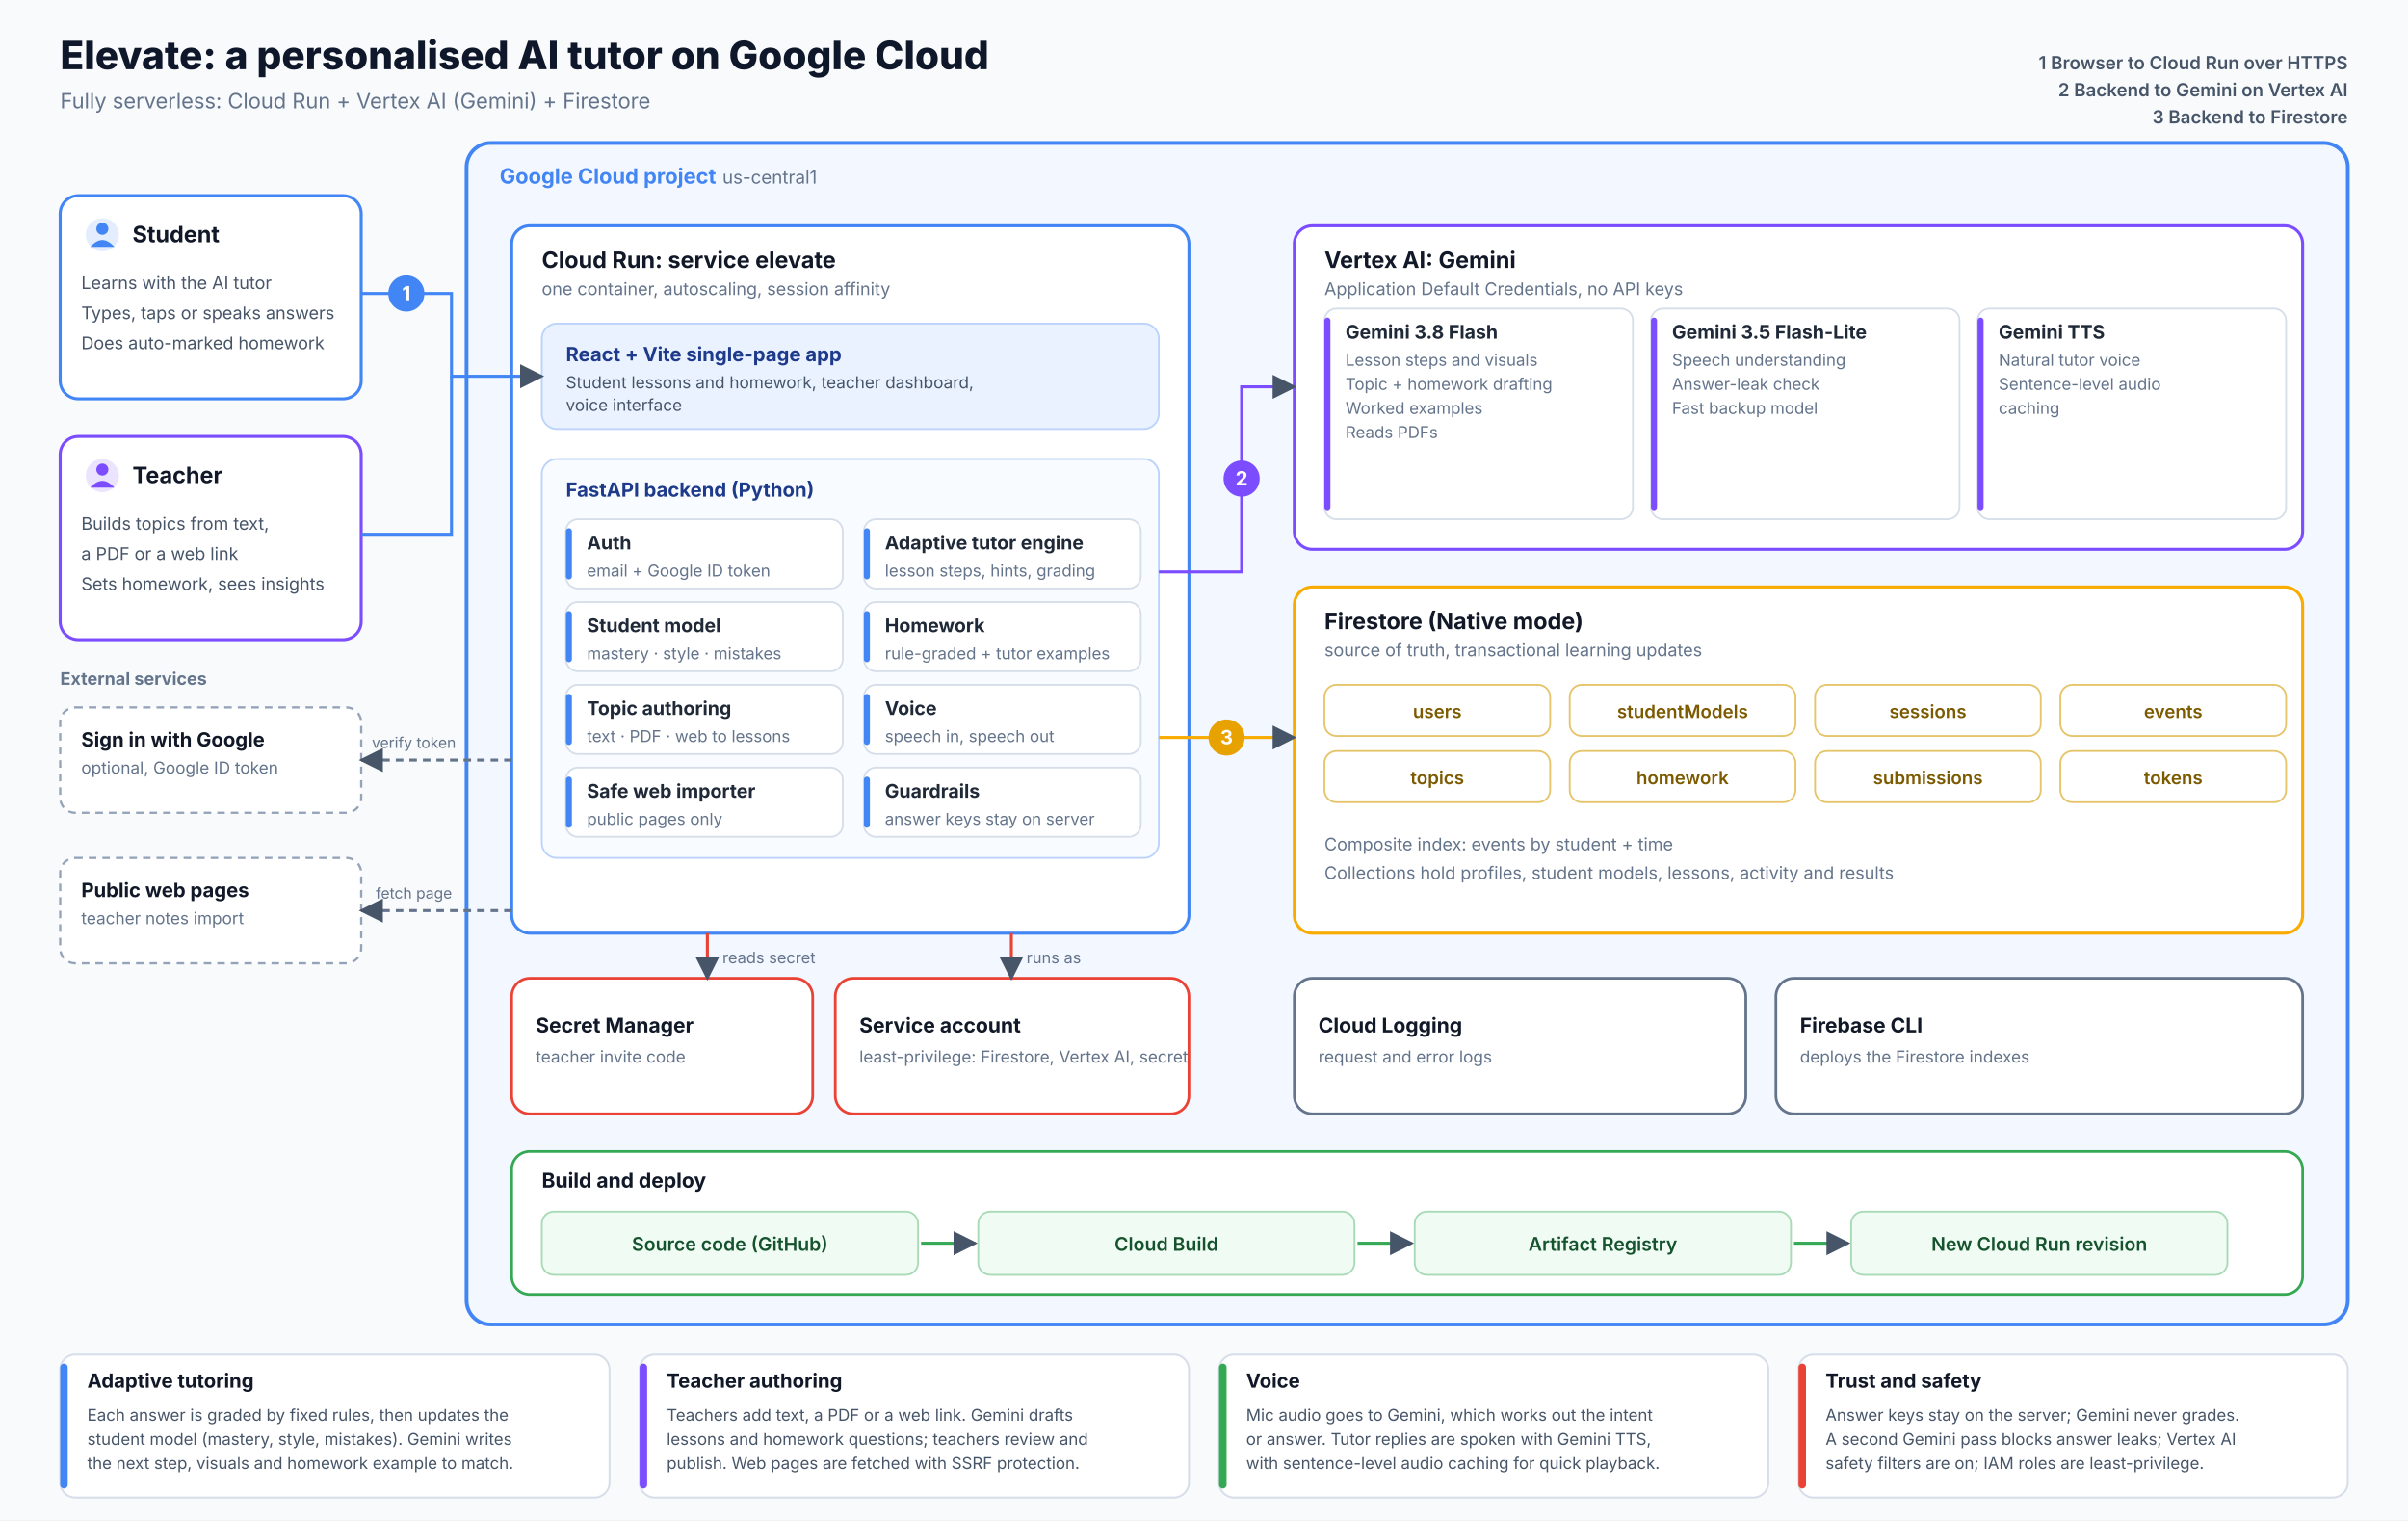
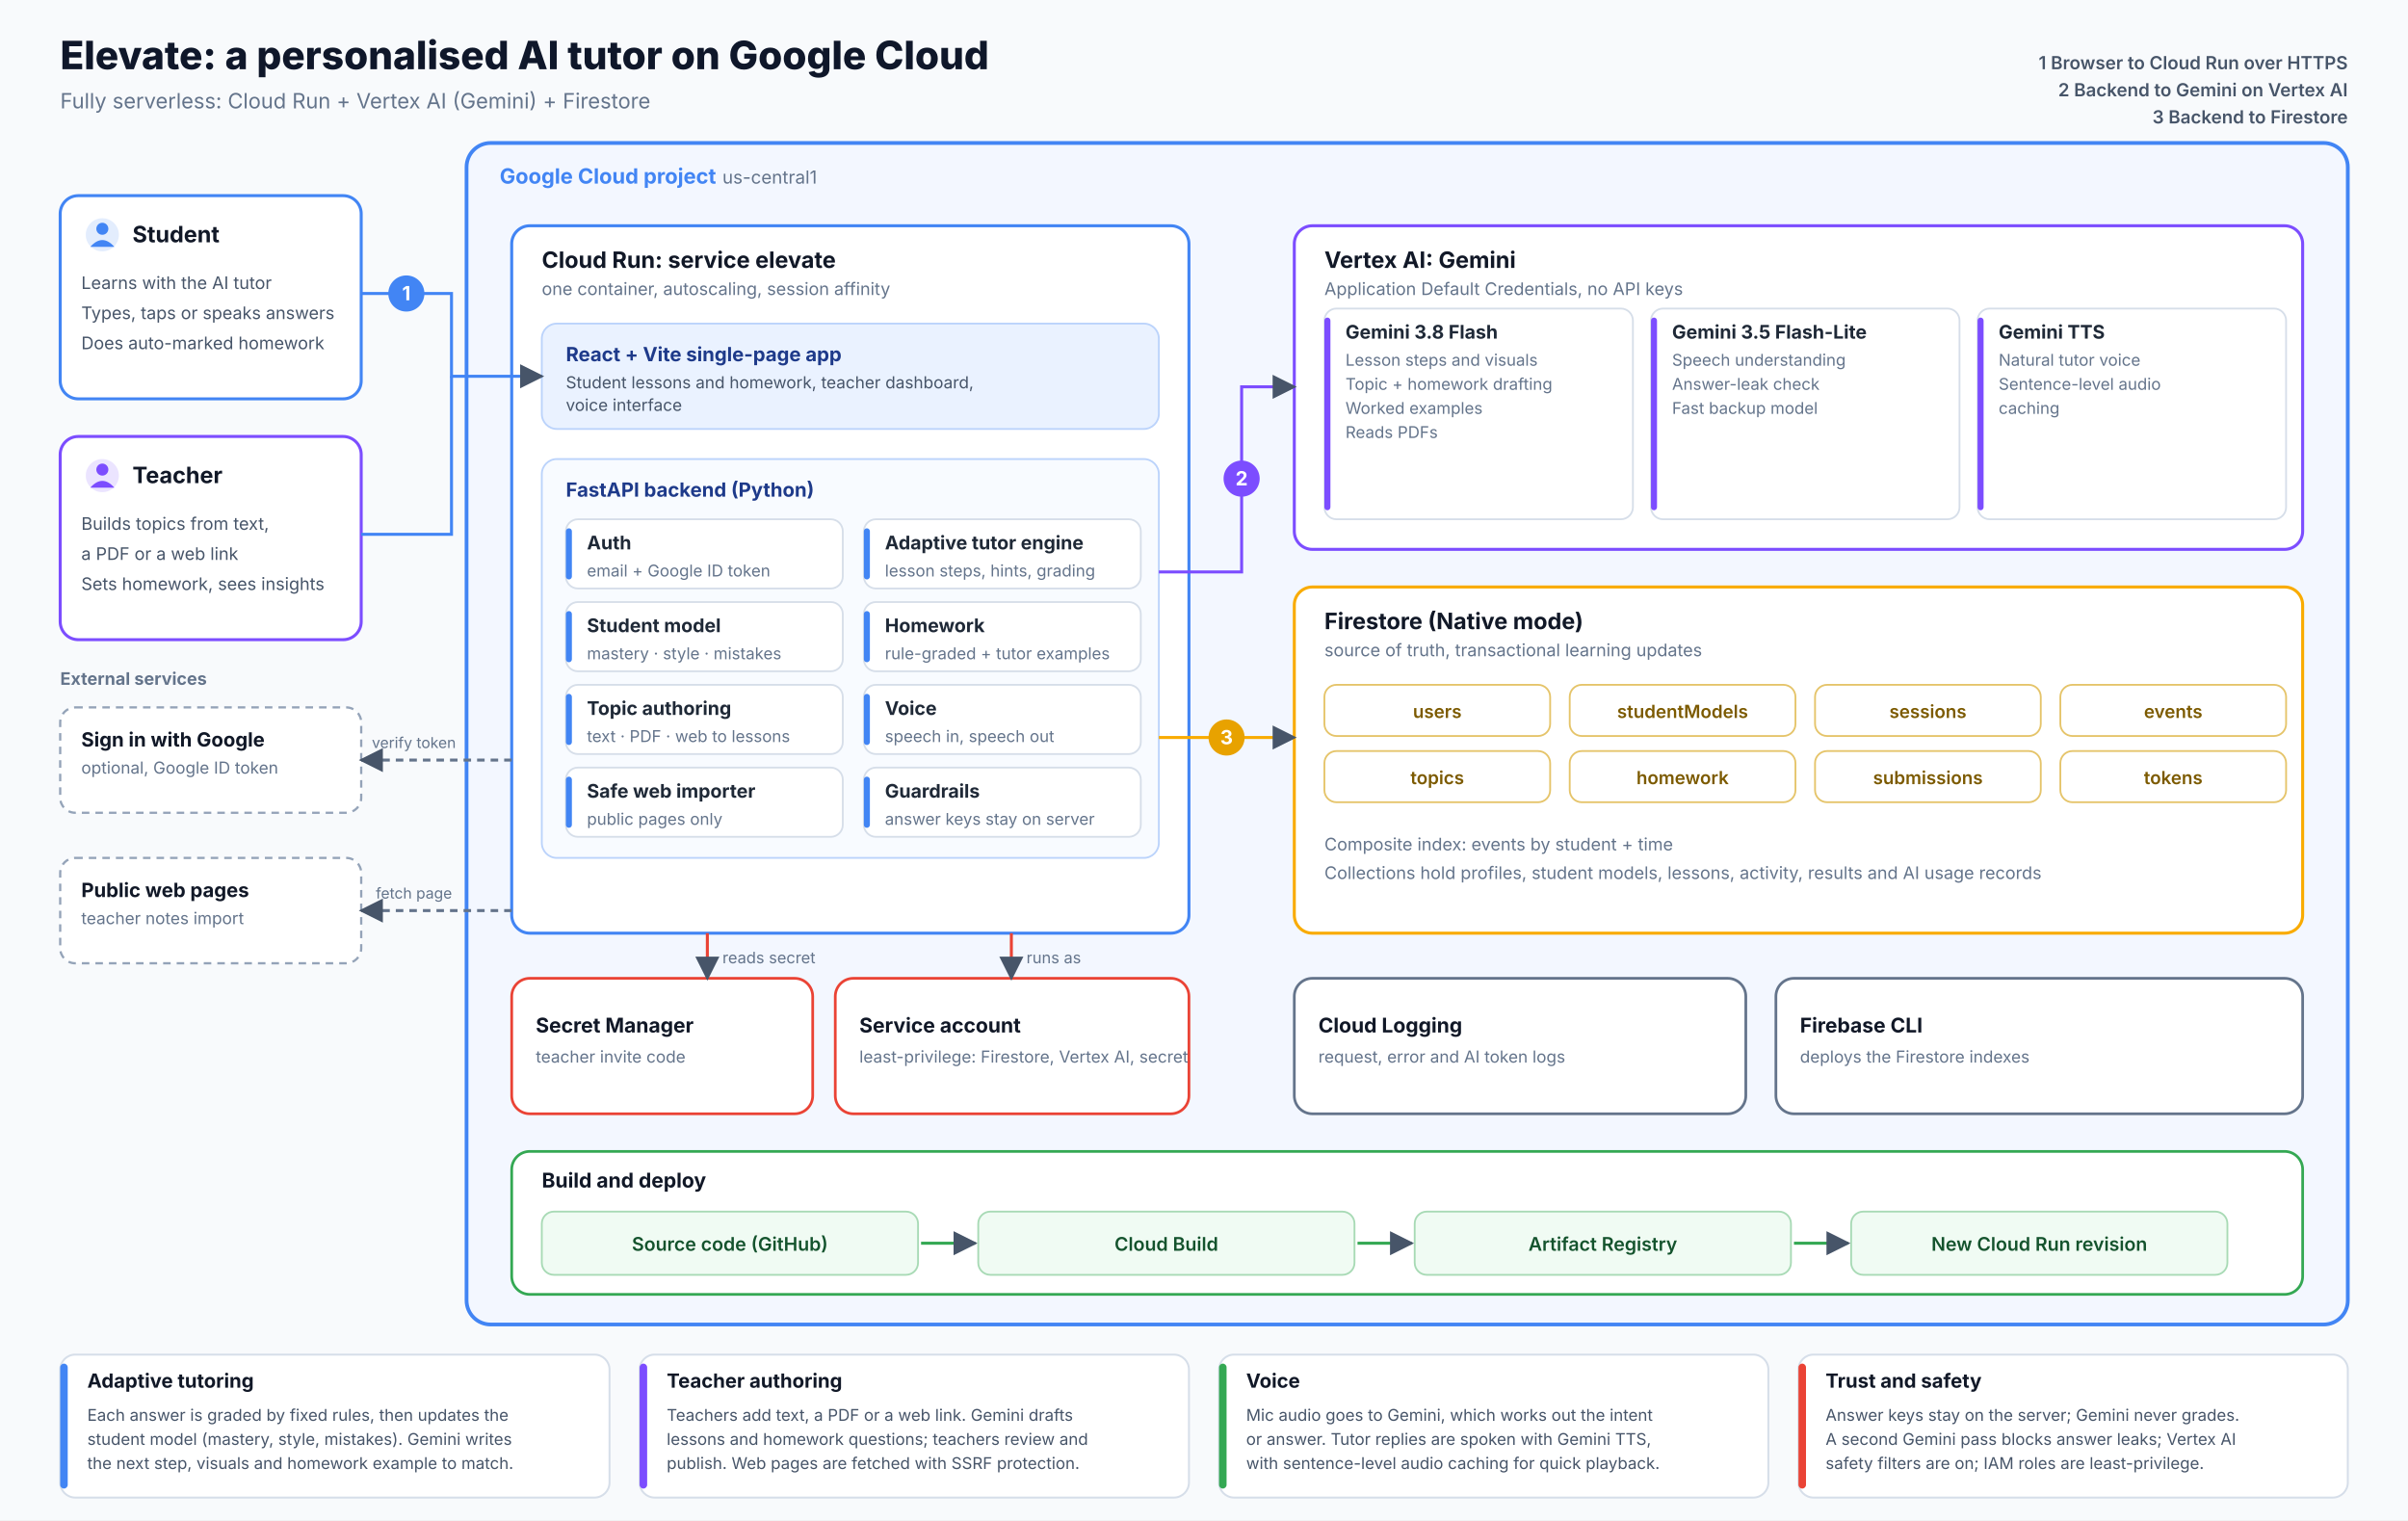
<svg xmlns="http://www.w3.org/2000/svg" viewBox="0 0 1600 1010" width="1600" height="1010" font-family="Inter, 'Segoe UI', Roboto, Helvetica, Arial, sans-serif">
  <defs>
    <marker id="arr" viewBox="0 0 10 10" refX="9" refY="5" markerWidth="8" markerHeight="8" orient="auto-start-reverse">
      <path d="M0,0 L10,5 L0,10 z" fill="#475569" />
    </marker>
    <marker id="arr-s" viewBox="0 0 10 10" refX="1" refY="5" markerWidth="8" markerHeight="8" orient="auto-start-reverse">
      <path d="M10,0 L0,5 L10,10 z" fill="#475569" />
    </marker>
  </defs>
  <rect width="1600" height="1010" fill="#F8FAFC" />
  <text x="40" y="46" font-size="26" font-weight="800" fill="#0F172A" text-anchor="start">Elevate: a personalised AI tutor on Google Cloud</text>
  <text x="40" y="72" font-size="14" font-weight="400" fill="#64748B" text-anchor="start">Fully serverless: Cloud Run + Vertex AI (Gemini) + Firestore</text>
  <text x="1560" y="46" font-size="12" font-weight="600" fill="#475569" text-anchor="end">1  Browser to Cloud Run over HTTPS</text>
  <text x="1560" y="64" font-size="12" font-weight="600" fill="#475569" text-anchor="end">2  Backend to Gemini on Vertex AI</text>
  <text x="1560" y="82" font-size="12" font-weight="600" fill="#475569" text-anchor="end">3  Backend to Firestore</text>
  <rect x="40" y="130" width="200" height="135" rx="12" fill="#fff" stroke="#4285F4" stroke-width="2" />
  <circle cx="68" cy="156" r="11" fill="#4285F4" opacity="0.15" />
  <circle cx="68" cy="152" r="4" fill="#4285F4" />
  <path d="M60,164 q8,-9 16,0" fill="#4285F4" />
  <text x="88" y="161" font-size="15" font-weight="700" fill="#111827" text-anchor="start">Student</text>
  <text x="54" y="192" font-size="11.5" font-weight="400" fill="#475569" text-anchor="start">Learns with the AI tutor</text>
  <text x="54" y="212" font-size="11.5" font-weight="400" fill="#475569" text-anchor="start">Types, taps or speaks answers</text>
  <text x="54" y="232" font-size="11.5" font-weight="400" fill="#475569" text-anchor="start">Does auto-marked homework</text>
  <rect x="40" y="290" width="200" height="135" rx="12" fill="#fff" stroke="#7C4DFF" stroke-width="2" />
  <circle cx="68" cy="316" r="11" fill="#7C4DFF" opacity="0.15" />
  <circle cx="68" cy="312" r="4" fill="#7C4DFF" />
  <path d="M60,324 q8,-9 16,0" fill="#7C4DFF" />
  <text x="88" y="321" font-size="15" font-weight="700" fill="#111827" text-anchor="start">Teacher</text>
  <text x="54" y="352" font-size="11.5" font-weight="400" fill="#475569" text-anchor="start">Builds topics from text,</text>
  <text x="54" y="372" font-size="11.5" font-weight="400" fill="#475569" text-anchor="start">a PDF or a web link</text>
  <text x="54" y="392" font-size="11.5" font-weight="400" fill="#475569" text-anchor="start">Sets homework, sees insights</text>
  <text x="40" y="455" font-size="11.5" font-weight="700" fill="#64748B" text-anchor="start">External services</text>
  <rect x="40" y="470" width="200" height="70" rx="10" fill="#fff" stroke="#94A3B8" stroke-width="1.5" stroke-dasharray="5 4" />
  <text x="54" y="496" font-size="13" font-weight="700" fill="#111827" text-anchor="start">Sign in with Google</text>
  <text x="54" y="514" font-size="11" font-weight="400" fill="#64748B" text-anchor="start">optional, Google ID token</text>
  <rect x="40" y="570" width="200" height="70" rx="10" fill="#fff" stroke="#94A3B8" stroke-width="1.5" stroke-dasharray="5 4" />
  <text x="54" y="596" font-size="13" font-weight="700" fill="#111827" text-anchor="start">Public web pages</text>
  <text x="54" y="614" font-size="11" font-weight="400" fill="#64748B" text-anchor="start">teacher notes import</text>
  <rect x="310" y="95" width="1250" height="785" rx="16" fill="#F3F7FF" stroke="#4285F4" stroke-width="2.5" />
  <text x="332" y="122" font-size="14" font-weight="700" fill="#4285F4" text-anchor="start">Google Cloud project</text>
  <text x="480" y="122" font-size="12" font-weight="400" fill="#64748B" text-anchor="start">us-central1</text>
  <rect x="340" y="150" width="450" height="470" rx="12" fill="#fff" stroke="#4285F4" stroke-width="2" />
  <text x="360" y="178" font-size="15" font-weight="700" fill="#111827" text-anchor="start">Cloud Run: service elevate</text>
  <text x="360" y="196" font-size="11.5" font-weight="400" fill="#64748B" text-anchor="start">one container, autoscaling, session affinity</text>
  <rect x="360" y="215" width="410" height="70" rx="10" fill="#EAF2FF" stroke="#BBD3FB" stroke-width="1.2" />
  <text x="376" y="240" font-size="13" font-weight="700" fill="#1E3A8A" text-anchor="start">React + Vite single-page app</text>
  <text x="376" y="258" font-size="11" font-weight="400" fill="#475569" text-anchor="start">Student lessons and homework, teacher dashboard,</text>
  <text x="376" y="273" font-size="11" font-weight="400" fill="#475569" text-anchor="start">voice interface</text>
  <rect x="360" y="305" width="410" height="265" rx="10" fill="#F8FBFF" stroke="#BBD3FB" stroke-width="1.2" />
  <text x="376" y="330" font-size="13" font-weight="700" fill="#1E3A8A" text-anchor="start">FastAPI backend (Python)</text>
  <rect x="376" y="345" width="184" height="46" rx="8" fill="#fff" stroke="#D6DEE9" stroke-width="1.2" />
  <rect x="376" y="351" width="4" height="34" rx="2" fill="#4285F4" />
  <text x="390" y="365" font-size="12.5" font-weight="700" fill="#1F2937" text-anchor="start">Auth</text>
  <text x="390" y="383" font-size="10.8" font-weight="400" fill="#64748B" text-anchor="start">email + Google ID token</text>
  <rect x="574" y="345" width="184" height="46" rx="8" fill="#fff" stroke="#D6DEE9" stroke-width="1.2" />
  <rect x="574" y="351" width="4" height="34" rx="2" fill="#4285F4" />
  <text x="588" y="365" font-size="12.5" font-weight="700" fill="#1F2937" text-anchor="start">Adaptive tutor engine</text>
  <text x="588" y="383" font-size="10.8" font-weight="400" fill="#64748B" text-anchor="start">lesson steps, hints, grading</text>
  <rect x="376" y="400" width="184" height="46" rx="8" fill="#fff" stroke="#D6DEE9" stroke-width="1.2" />
  <rect x="376" y="406" width="4" height="34" rx="2" fill="#4285F4" />
  <text x="390" y="420" font-size="12.5" font-weight="700" fill="#1F2937" text-anchor="start">Student model</text>
  <text x="390" y="438" font-size="10.8" font-weight="400" fill="#64748B" text-anchor="start">mastery · style · mistakes</text>
  <rect x="574" y="400" width="184" height="46" rx="8" fill="#fff" stroke="#D6DEE9" stroke-width="1.2" />
  <rect x="574" y="406" width="4" height="34" rx="2" fill="#4285F4" />
  <text x="588" y="420" font-size="12.5" font-weight="700" fill="#1F2937" text-anchor="start">Homework</text>
  <text x="588" y="438" font-size="10.8" font-weight="400" fill="#64748B" text-anchor="start">rule-graded + tutor examples</text>
  <rect x="376" y="455" width="184" height="46" rx="8" fill="#fff" stroke="#D6DEE9" stroke-width="1.2" />
  <rect x="376" y="461" width="4" height="34" rx="2" fill="#4285F4" />
  <text x="390" y="475" font-size="12.5" font-weight="700" fill="#1F2937" text-anchor="start">Topic authoring</text>
  <text x="390" y="493" font-size="10.8" font-weight="400" fill="#64748B" text-anchor="start">text · PDF · web to lessons</text>
  <rect x="574" y="455" width="184" height="46" rx="8" fill="#fff" stroke="#D6DEE9" stroke-width="1.2" />
  <rect x="574" y="461" width="4" height="34" rx="2" fill="#4285F4" />
  <text x="588" y="475" font-size="12.5" font-weight="700" fill="#1F2937" text-anchor="start">Voice</text>
  <text x="588" y="493" font-size="10.8" font-weight="400" fill="#64748B" text-anchor="start">speech in, speech out</text>
  <rect x="376" y="510" width="184" height="46" rx="8" fill="#fff" stroke="#D6DEE9" stroke-width="1.2" />
  <rect x="376" y="516" width="4" height="34" rx="2" fill="#4285F4" />
  <text x="390" y="530" font-size="12.5" font-weight="700" fill="#1F2937" text-anchor="start">Safe web importer</text>
  <text x="390" y="548" font-size="10.8" font-weight="400" fill="#64748B" text-anchor="start">public pages only</text>
  <rect x="574" y="510" width="184" height="46" rx="8" fill="#fff" stroke="#D6DEE9" stroke-width="1.2" />
  <rect x="574" y="516" width="4" height="34" rx="2" fill="#4285F4" />
  <text x="588" y="530" font-size="12.5" font-weight="700" fill="#1F2937" text-anchor="start">Guardrails</text>
  <text x="588" y="548" font-size="10.8" font-weight="400" fill="#64748B" text-anchor="start">answer keys stay on server</text>
  <rect x="860" y="150" width="670" height="215" rx="12" fill="#fff" stroke="#7C4DFF" stroke-width="2" />
  <text x="880" y="178" font-size="15" font-weight="700" fill="#111827" text-anchor="start">Vertex AI: Gemini</text>
  <text x="880" y="196" font-size="11.5" font-weight="400" fill="#64748B" text-anchor="start">Application Default Credentials, no API keys</text>
  <rect x="880" y="205" width="205" height="140" rx="8" fill="#fff" stroke="#D6DEE9" stroke-width="1.2" />
  <rect x="880" y="211" width="4" height="128" rx="2" fill="#7C4DFF" />
  <text x="894" y="225" font-size="12.5" font-weight="700" fill="#1F2937" text-anchor="start">Gemini 3.8 Flash</text>
  <text x="894" y="243" font-size="10.8" font-weight="400" fill="#64748B" text-anchor="start">Lesson steps and visuals</text>
  <text x="894" y="259" font-size="10.8" font-weight="400" fill="#64748B" text-anchor="start">Topic + homework drafting</text>
  <text x="894" y="275" font-size="10.8" font-weight="400" fill="#64748B" text-anchor="start">Worked examples</text>
  <text x="894" y="291" font-size="10.8" font-weight="400" fill="#64748B" text-anchor="start">Reads PDFs</text>
  <rect x="1097" y="205" width="205" height="140" rx="8" fill="#fff" stroke="#D6DEE9" stroke-width="1.2" />
  <rect x="1097" y="211" width="4" height="128" rx="2" fill="#7C4DFF" />
  <text x="1111" y="225" font-size="12.5" font-weight="700" fill="#1F2937" text-anchor="start">Gemini 3.5 Flash-Lite</text>
  <text x="1111" y="243" font-size="10.8" font-weight="400" fill="#64748B" text-anchor="start">Speech understanding</text>
  <text x="1111" y="259" font-size="10.8" font-weight="400" fill="#64748B" text-anchor="start">Answer-leak check</text>
  <text x="1111" y="275" font-size="10.8" font-weight="400" fill="#64748B" text-anchor="start">Fast backup model</text>
  <rect x="1314" y="205" width="205" height="140" rx="8" fill="#fff" stroke="#D6DEE9" stroke-width="1.2" />
  <rect x="1314" y="211" width="4" height="128" rx="2" fill="#7C4DFF" />
  <text x="1328" y="225" font-size="12.5" font-weight="700" fill="#1F2937" text-anchor="start">Gemini TTS</text>
  <text x="1328" y="243" font-size="10.8" font-weight="400" fill="#64748B" text-anchor="start">Natural tutor voice</text>
  <text x="1328" y="259" font-size="10.8" font-weight="400" fill="#64748B" text-anchor="start">Sentence-level audio</text>
  <text x="1328" y="275" font-size="10.8" font-weight="400" fill="#64748B" text-anchor="start">caching</text>
  <rect x="860" y="390" width="670" height="230" rx="12" fill="#fff" stroke="#F9AB00" stroke-width="2" />
  <text x="880" y="418" font-size="15" font-weight="700" fill="#111827" text-anchor="start">Firestore (Native mode)</text>
  <text x="880" y="436" font-size="11.5" font-weight="400" fill="#64748B" text-anchor="start">source of truth, transactional learning updates</text>
  <rect x="880" y="455" width="150" height="34" rx="8" fill="#fff" stroke="#E5C46A" stroke-width="1.2" />
  <text x="955" y="477" font-size="12" font-weight="600" fill="#7C5A00" text-anchor="middle">users</text>
  <rect x="1043" y="455" width="150" height="34" rx="8" fill="#fff" stroke="#E5C46A" stroke-width="1.2" />
  <text x="1118" y="477" font-size="12" font-weight="600" fill="#7C5A00" text-anchor="middle">studentModels</text>
  <rect x="1206" y="455" width="150" height="34" rx="8" fill="#fff" stroke="#E5C46A" stroke-width="1.2" />
  <text x="1281" y="477" font-size="12" font-weight="600" fill="#7C5A00" text-anchor="middle">sessions</text>
  <rect x="1369" y="455" width="150" height="34" rx="8" fill="#fff" stroke="#E5C46A" stroke-width="1.2" />
  <text x="1444" y="477" font-size="12" font-weight="600" fill="#7C5A00" text-anchor="middle">events</text>
  <rect x="880" y="499" width="150" height="34" rx="8" fill="#fff" stroke="#E5C46A" stroke-width="1.2" />
  <text x="955" y="521" font-size="12" font-weight="600" fill="#7C5A00" text-anchor="middle">topics</text>
  <rect x="1043" y="499" width="150" height="34" rx="8" fill="#fff" stroke="#E5C46A" stroke-width="1.2" />
  <text x="1118" y="521" font-size="12" font-weight="600" fill="#7C5A00" text-anchor="middle">homework</text>
  <rect x="1206" y="499" width="150" height="34" rx="8" fill="#fff" stroke="#E5C46A" stroke-width="1.2" />
  <text x="1281" y="521" font-size="12" font-weight="600" fill="#7C5A00" text-anchor="middle">submissions</text>
  <rect x="1369" y="499" width="150" height="34" rx="8" fill="#fff" stroke="#E5C46A" stroke-width="1.2" />
  <text x="1444" y="521" font-size="12" font-weight="600" fill="#7C5A00" text-anchor="middle">tokens</text>
  <text x="880" y="565" font-size="11.5" font-weight="400" fill="#64748B" text-anchor="start">Composite index: events by student + time</text>
-   <text x="880" y="584" font-size="11.5" font-weight="400" fill="#64748B" text-anchor="start">Collections hold profiles, student models, lessons, activity and results</text>
+   <text x="880" y="584" font-size="11.5" font-weight="400" fill="#64748B" text-anchor="start">Collections hold profiles, student models, lessons, activity, results and AI usage records</text>
  <rect x="340" y="650" width="200" height="90" rx="12" fill="#fff" stroke="#EA4335" stroke-width="1.8" />
  <text x="356" y="686" font-size="13.5" font-weight="700" fill="#111827" text-anchor="start">Secret Manager</text>
  <text x="356" y="706" font-size="11" font-weight="400" fill="#64748B" text-anchor="start">teacher invite code</text>
  <rect x="555" y="650" width="235" height="90" rx="12" fill="#fff" stroke="#EA4335" stroke-width="1.8" />
  <text x="571" y="686" font-size="13.5" font-weight="700" fill="#111827" text-anchor="start">Service account</text>
  <text x="571" y="706" font-size="11" font-weight="400" fill="#64748B" text-anchor="start">least-privilege: Firestore, Vertex AI, secret</text>
  <rect x="860" y="650" width="300" height="90" rx="12" fill="#fff" stroke="#64748B" stroke-width="1.8" />
  <text x="876" y="686" font-size="13.5" font-weight="700" fill="#111827" text-anchor="start">Cloud Logging</text>
-   <text x="876" y="706" font-size="11" font-weight="400" fill="#64748B" text-anchor="start">request and error logs</text>
+   <text x="876" y="706" font-size="11" font-weight="400" fill="#64748B" text-anchor="start">request, error and AI token logs</text>
  <rect x="1180" y="650" width="350" height="90" rx="12" fill="#fff" stroke="#64748B" stroke-width="1.8" />
  <text x="1196" y="686" font-size="13.5" font-weight="700" fill="#111827" text-anchor="start">Firebase CLI</text>
  <text x="1196" y="706" font-size="11" font-weight="400" fill="#64748B" text-anchor="start">deploys the Firestore indexes</text>
  <rect x="340" y="765" width="1190" height="95" rx="12" fill="#fff" stroke="#34A853" stroke-width="1.8" />
  <text x="360" y="789" font-size="13.5" font-weight="700" fill="#111827" text-anchor="start">Build and deploy</text>
  <rect x="360" y="805" width="250" height="42" rx="8" fill="#F0FBF3" stroke="#A8DAB5" stroke-width="1.2" />
  <text x="485" y="831" font-size="12.5" font-weight="600" fill="#14532D" text-anchor="middle">Source code (GitHub)</text>
  <path d="M612,826 H648" fill="none" stroke="#34A853" stroke-width="2" marker-end="url(#arr)" />
  <rect x="650" y="805" width="250" height="42" rx="8" fill="#F0FBF3" stroke="#A8DAB5" stroke-width="1.2" />
  <text x="775" y="831" font-size="12.5" font-weight="600" fill="#14532D" text-anchor="middle">Cloud Build</text>
  <path d="M902,826 H938" fill="none" stroke="#34A853" stroke-width="2" marker-end="url(#arr)" />
  <rect x="940" y="805" width="250" height="42" rx="8" fill="#F0FBF3" stroke="#A8DAB5" stroke-width="1.2" />
  <text x="1065" y="831" font-size="12.5" font-weight="600" fill="#14532D" text-anchor="middle">Artifact Registry</text>
  <path d="M1192,826 H1228" fill="none" stroke="#34A853" stroke-width="2" marker-end="url(#arr)" />
  <rect x="1230" y="805" width="250" height="42" rx="8" fill="#F0FBF3" stroke="#A8DAB5" stroke-width="1.2" />
  <text x="1355" y="831" font-size="12.5" font-weight="600" fill="#14532D" text-anchor="middle">New Cloud Run revision</text>
  <path d="M240,195 H300 V250 H360" fill="none" stroke="#4285F4" stroke-width="2" marker-end="url(#arr)" />
  <path d="M240,355 H300 V250" fill="none" stroke="#4285F4" stroke-width="2" />
  <circle cx="270" cy="195" r="12" fill="#4285F4" />
  <text x="270" y="199.5" font-size="13" font-weight="700" fill="#fff" text-anchor="middle">1</text>
  <path d="M770,380 H825 V257 H860" fill="none" stroke="#7C4DFF" stroke-width="2" marker-end="url(#arr)" />
  <circle cx="825" cy="318" r="12" fill="#7C4DFF" />
  <text x="825" y="322.5" font-size="13" font-weight="700" fill="#fff" text-anchor="middle">2</text>
  <path d="M770,490 H860" fill="none" stroke="#F9AB00" stroke-width="2" marker-end="url(#arr)" />
  <circle cx="815" cy="490" r="12" fill="#E8A200" />
  <text x="815" y="494.5" font-size="13" font-weight="700" fill="#fff" text-anchor="middle">3</text>
  <path d="M470,620 V650" fill="none" stroke="#EA4335" stroke-width="2" marker-end="url(#arr)" />
  <path d="M672,620 V650" fill="none" stroke="#EA4335" stroke-width="2" marker-end="url(#arr)" />
  <text x="480" y="640" font-size="10.5" font-weight="400" fill="#64748B" text-anchor="start">reads secret</text>
  <text x="682" y="640" font-size="10.5" font-weight="400" fill="#64748B" text-anchor="start">runs as</text>
  <path d="M340,505 H240" fill="none" stroke="#64748B" stroke-width="2" stroke-dasharray="5 4" marker-end="url(#arr)" />
  <text x="275" y="497" font-size="10" font-weight="400" fill="#64748B" text-anchor="middle">verify token</text>
  <path d="M340,605 H240" fill="none" stroke="#64748B" stroke-width="2" stroke-dasharray="5 4" marker-end="url(#arr)" />
  <text x="275" y="597" font-size="10" font-weight="400" fill="#64748B" text-anchor="middle">fetch page</text>
  <rect x="40" y="900" width="365" height="95" rx="10" fill="#fff" stroke="#D6DEE9" stroke-width="1.3" />
  <rect x="40" y="906" width="5" height="83" rx="2.5" fill="#4285F4" />
  <text x="58" y="922" font-size="13" font-weight="700" fill="#111827" text-anchor="start">Adaptive tutoring</text>
  <text x="58" y="944" font-size="10.8" font-weight="400" fill="#475569" text-anchor="start">Each answer is graded by fixed rules, then updates the</text>
  <text x="58" y="960" font-size="10.8" font-weight="400" fill="#475569" text-anchor="start">student model (mastery, style, mistakes). Gemini writes</text>
  <text x="58" y="976" font-size="10.8" font-weight="400" fill="#475569" text-anchor="start">the next step, visuals and homework example to match.</text>
  <rect x="425" y="900" width="365" height="95" rx="10" fill="#fff" stroke="#D6DEE9" stroke-width="1.3" />
  <rect x="425" y="906" width="5" height="83" rx="2.5" fill="#7C4DFF" />
  <text x="443" y="922" font-size="13" font-weight="700" fill="#111827" text-anchor="start">Teacher authoring</text>
  <text x="443" y="944" font-size="10.8" font-weight="400" fill="#475569" text-anchor="start">Teachers add text, a PDF or a web link. Gemini drafts</text>
  <text x="443" y="960" font-size="10.8" font-weight="400" fill="#475569" text-anchor="start">lessons and homework questions; teachers review and</text>
  <text x="443" y="976" font-size="10.8" font-weight="400" fill="#475569" text-anchor="start">publish. Web pages are fetched with SSRF protection.</text>
  <rect x="810" y="900" width="365" height="95" rx="10" fill="#fff" stroke="#D6DEE9" stroke-width="1.3" />
  <rect x="810" y="906" width="5" height="83" rx="2.5" fill="#34A853" />
  <text x="828" y="922" font-size="13" font-weight="700" fill="#111827" text-anchor="start">Voice</text>
  <text x="828" y="944" font-size="10.8" font-weight="400" fill="#475569" text-anchor="start">Mic audio goes to Gemini, which works out the intent</text>
  <text x="828" y="960" font-size="10.8" font-weight="400" fill="#475569" text-anchor="start">or answer. Tutor replies are spoken with Gemini TTS,</text>
  <text x="828" y="976" font-size="10.8" font-weight="400" fill="#475569" text-anchor="start">with sentence-level audio caching for quick playback.</text>
  <rect x="1195" y="900" width="365" height="95" rx="10" fill="#fff" stroke="#D6DEE9" stroke-width="1.3" />
  <rect x="1195" y="906" width="5" height="83" rx="2.5" fill="#EA4335" />
  <text x="1213" y="922" font-size="13" font-weight="700" fill="#111827" text-anchor="start">Trust and safety</text>
  <text x="1213" y="944" font-size="10.8" font-weight="400" fill="#475569" text-anchor="start">Answer keys stay on the server; Gemini never grades.</text>
  <text x="1213" y="960" font-size="10.8" font-weight="400" fill="#475569" text-anchor="start">A second Gemini pass blocks answer leaks; Vertex AI</text>
  <text x="1213" y="976" font-size="10.8" font-weight="400" fill="#475569" text-anchor="start">safety filters are on; IAM roles are least-privilege.</text>
</svg>
